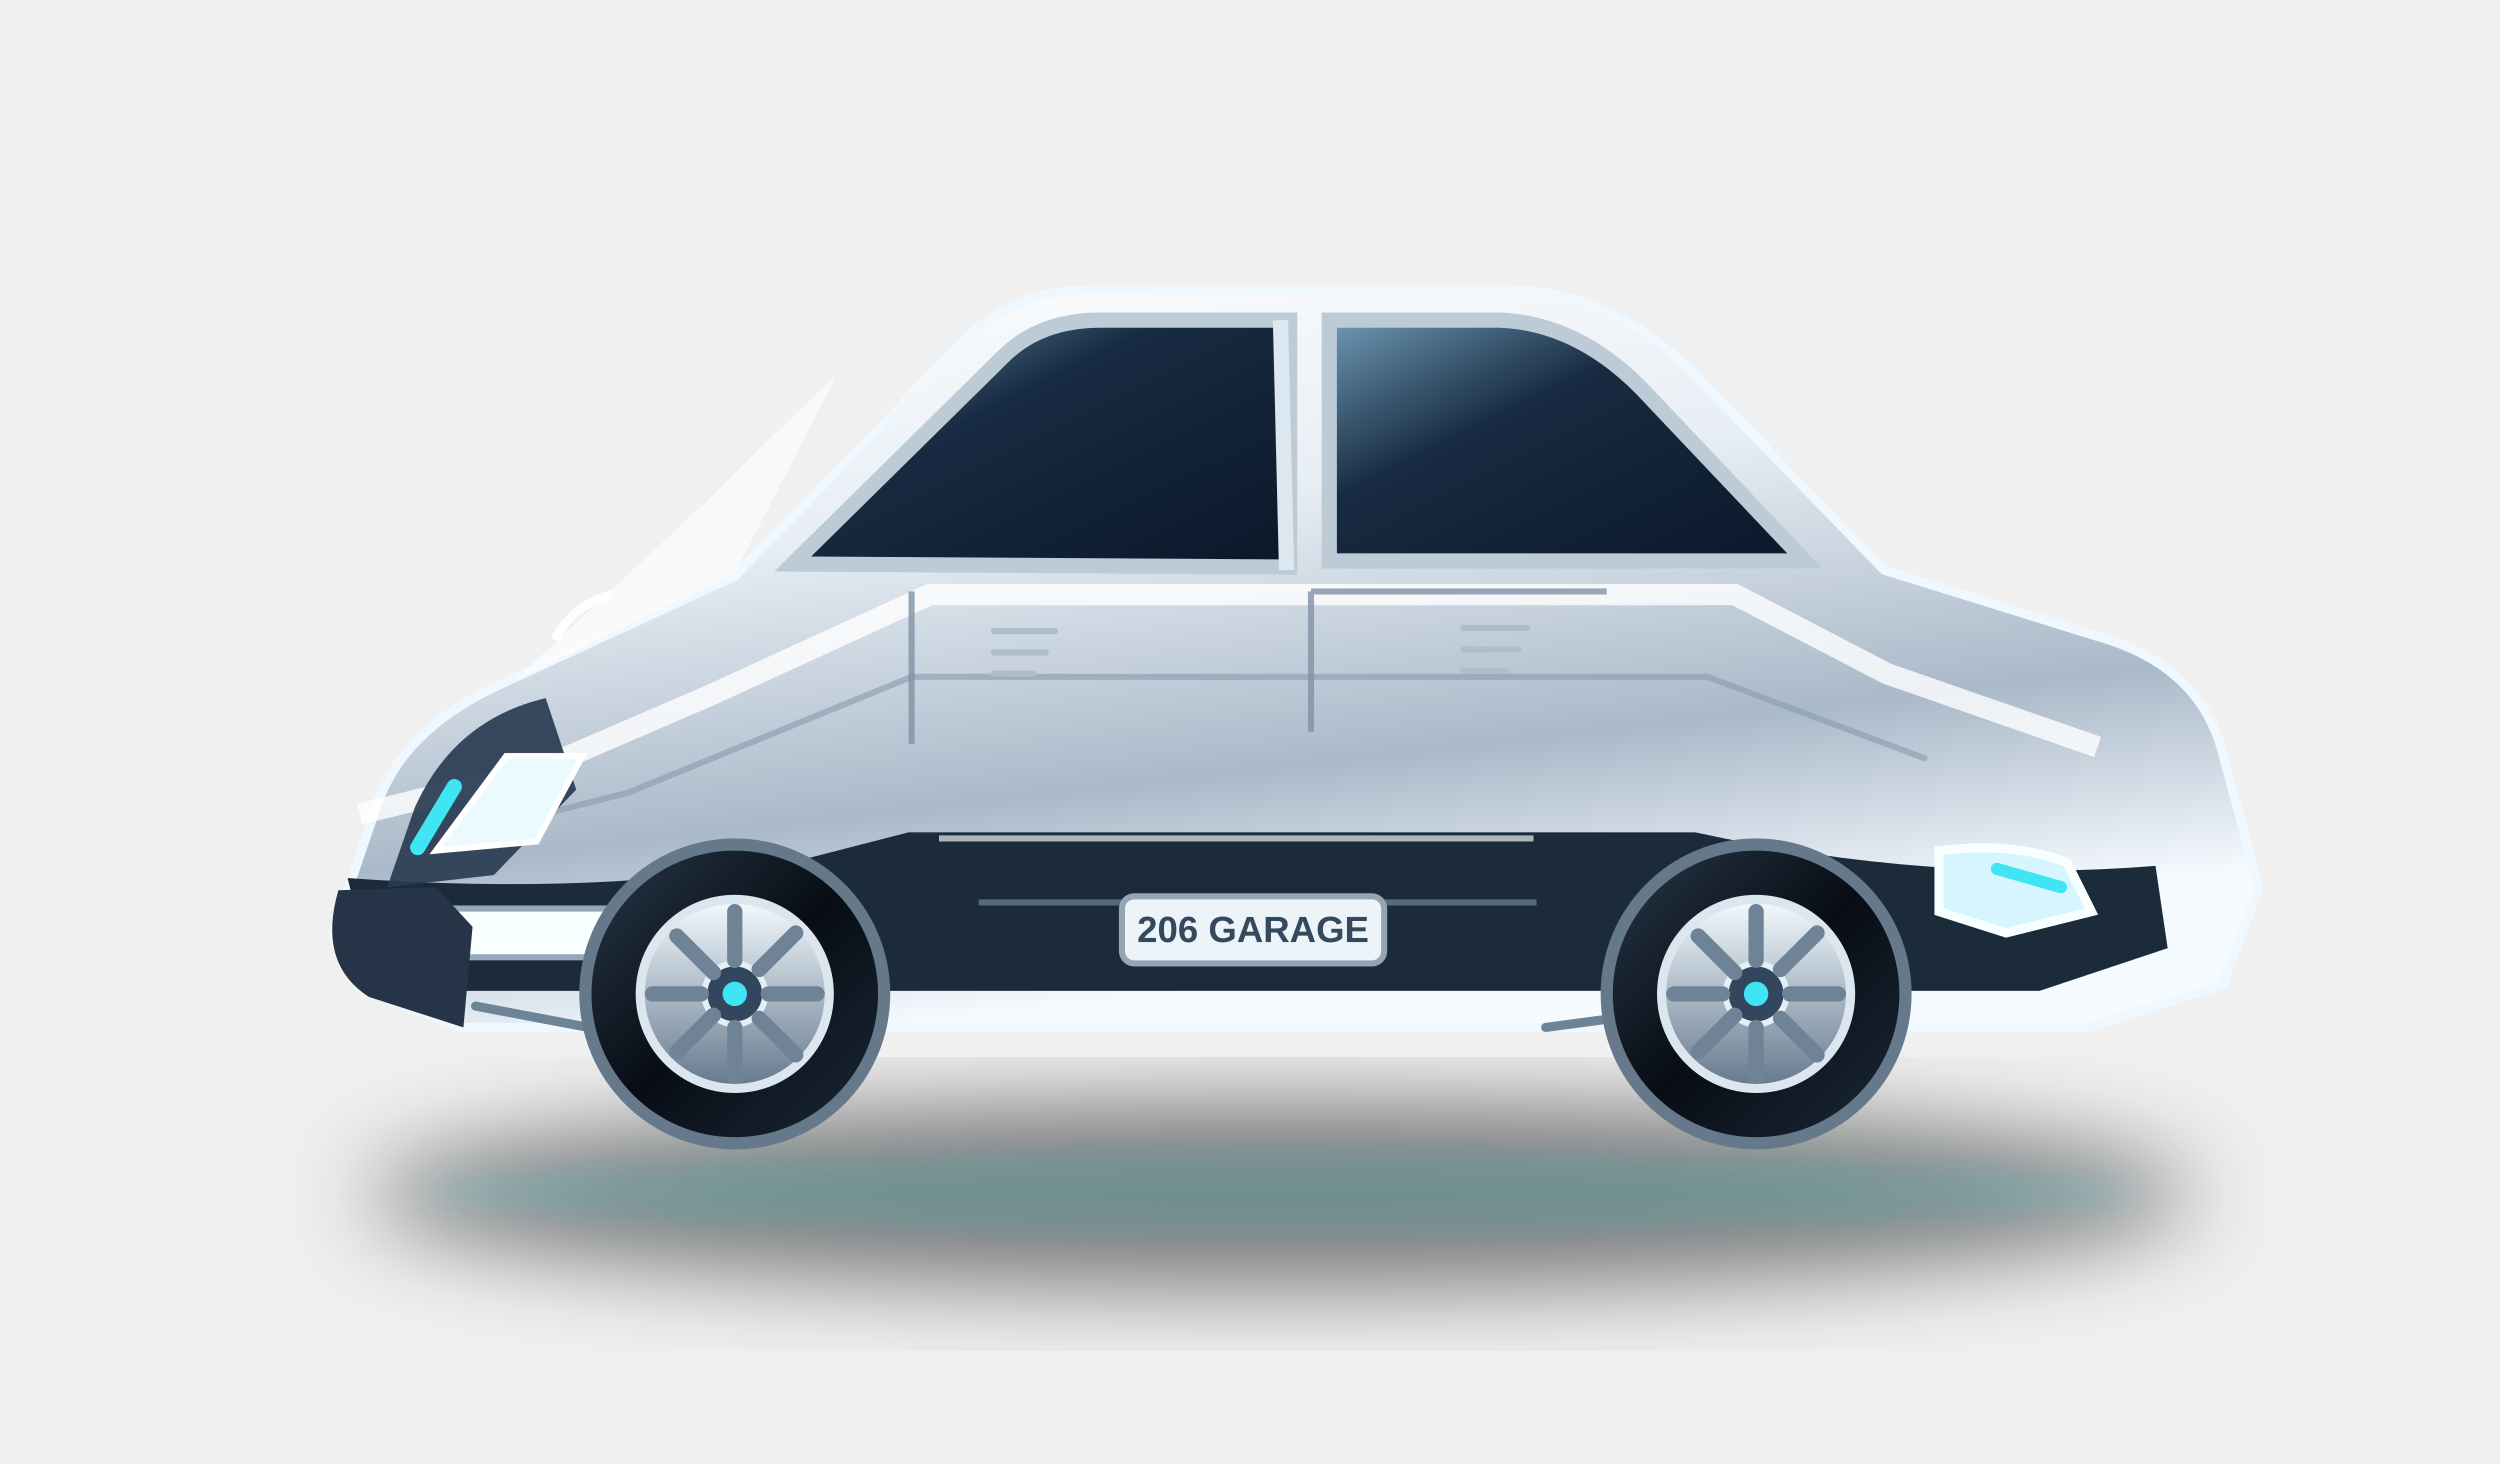
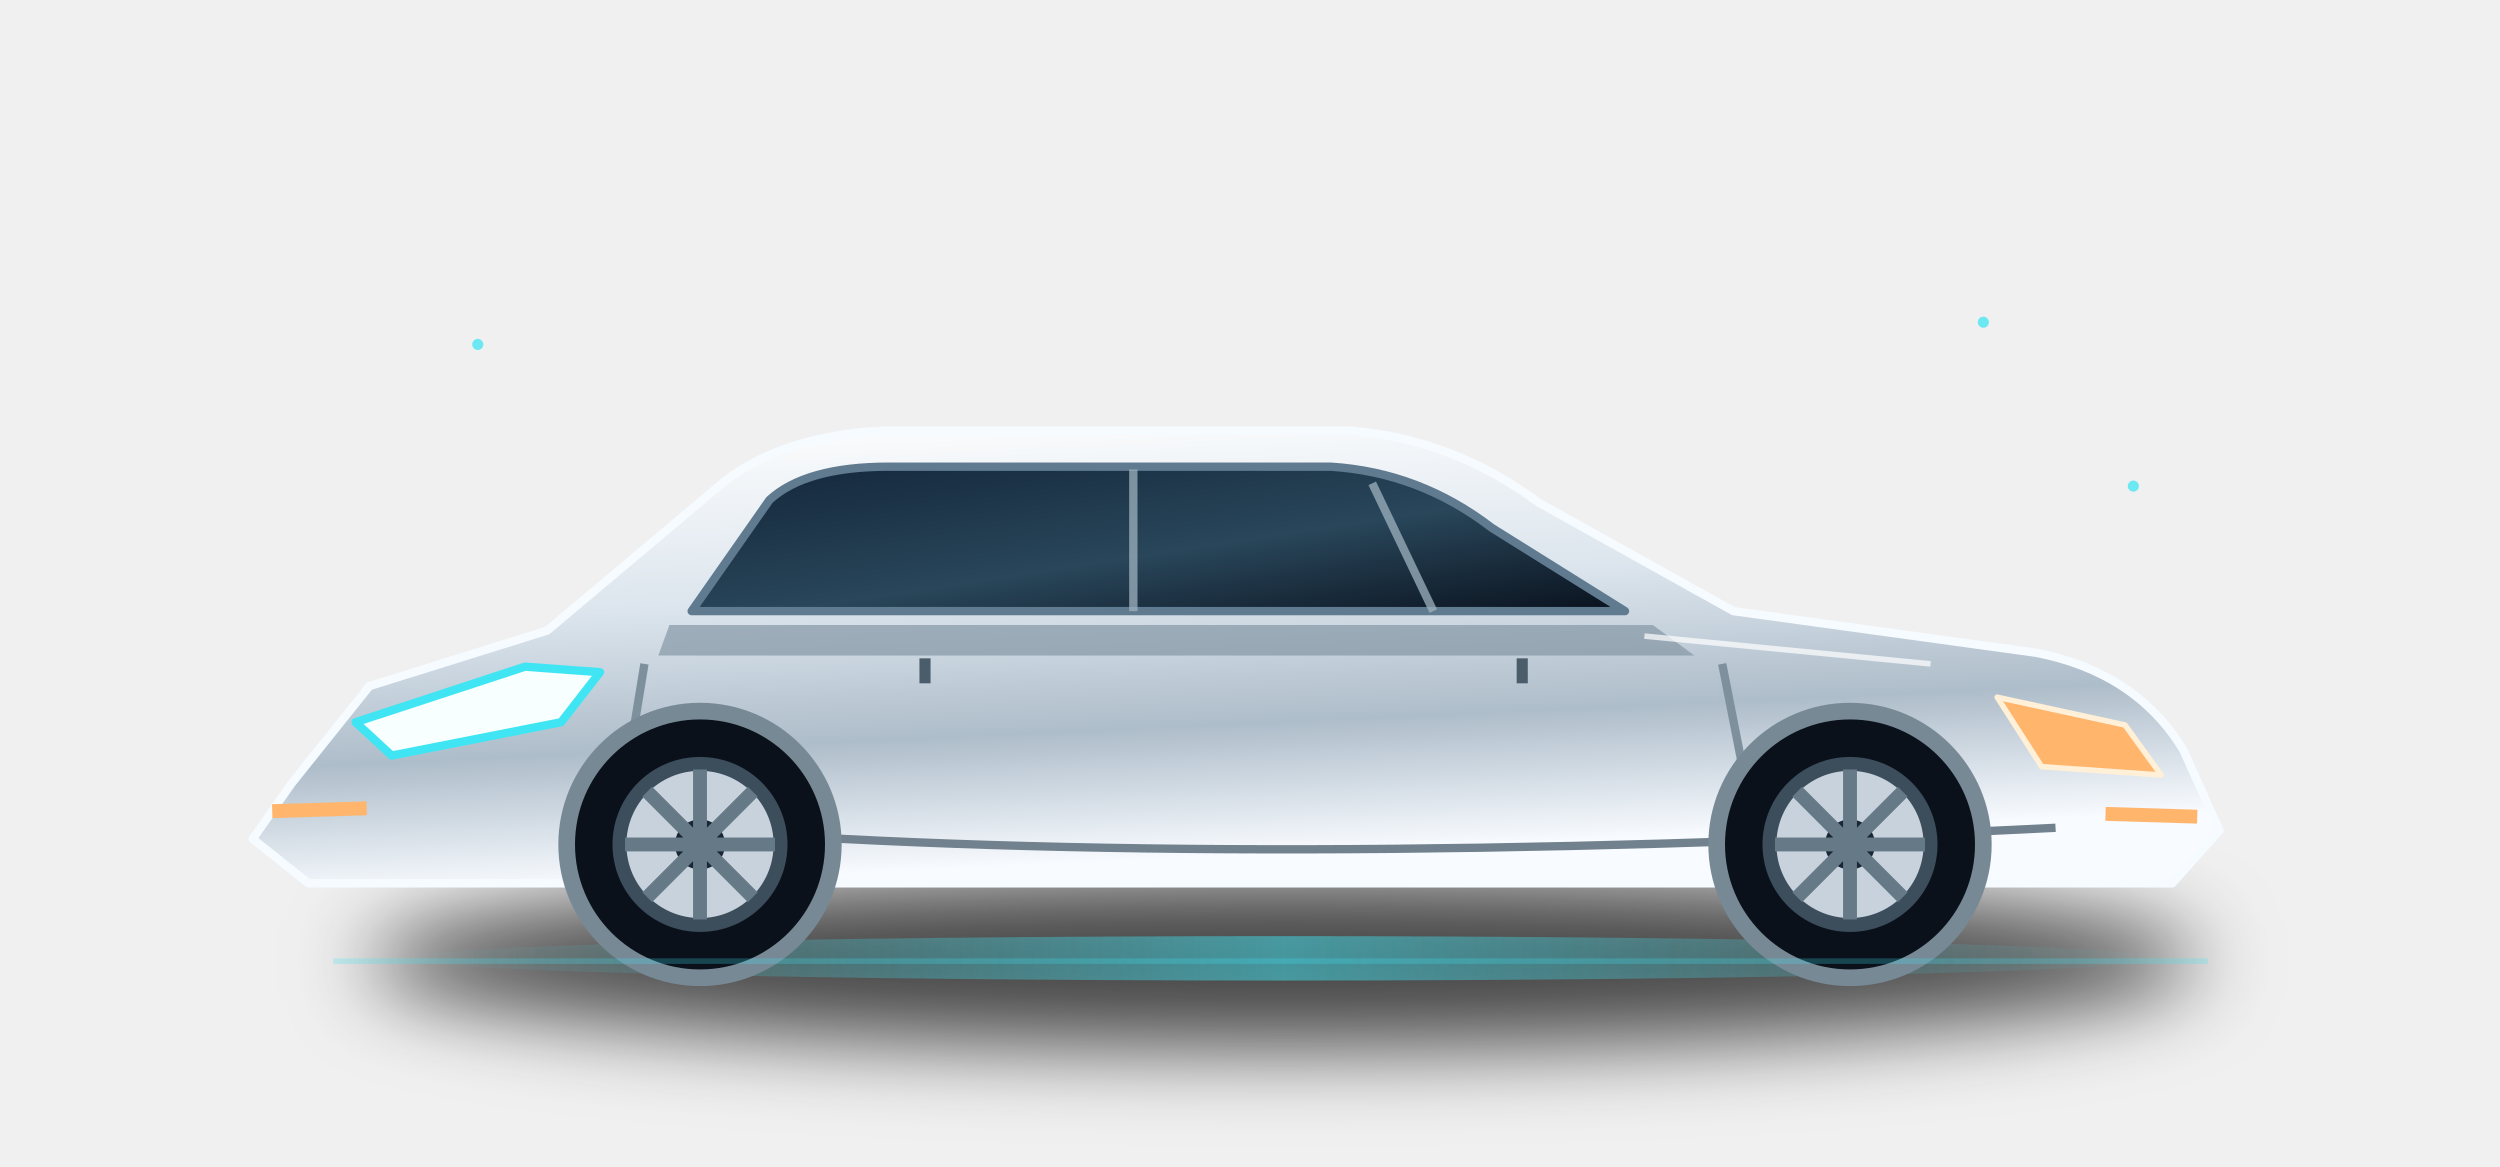
- <svg xmlns="http://www.w3.org/2000/svg" viewBox="0 0 820 480" role="img" aria-labelledby="title desc">
+ <svg xmlns="http://www.w3.org/2000/svg" viewBox="0 0 900 420" role="img" aria-labelledby="title desc">
  <defs>
-     <linearGradient id="body" x1="0" y1="0" x2=".3" y2="1">
+     <linearGradient id="body" x1="0" y1="0" x2="0.2" y2="1">
      <stop stop-color="#fff" />
-       <stop offset=".38" stop-color="#e7eef4" />
-       <stop offset=".73" stop-color="#aab9c9" />
-       <stop offset="1" stop-color="#f6fbff" />
+       <stop offset=".42" stop-color="#dce5ed" />
+       <stop offset=".72" stop-color="#aebdca" />
+       <stop offset="1" stop-color="#f8fbff" />
    </linearGradient>
    <linearGradient id="glass" x1="0" y1="0" x2="1" y2="1">
-       <stop stop-color="#6f99b5" />
-       <stop offset=".38" stop-color="#172b42" />
-       <stop offset="1" stop-color="#0b1729" />
+       <stop stop-color="#13263a" />
+       <stop offset=".55" stop-color="#29465a" />
+       <stop offset="1" stop-color="#09111d" />
    </linearGradient>
-     <linearGradient id="metal" x1="0" y1="0" x2="0" y2="1">
-       <stop stop-color="#f4fbff" />
-       <stop offset="1" stop-color="#64788c" />
+     <linearGradient id="glow" x1="0" y1="0" x2="1" y2="0">
+       <stop stop-color="#40e5f4" stop-opacity="0" />
+       <stop offset=".5" stop-color="#40e5f4" stop-opacity=".75" />
+       <stop offset="1" stop-color="#40e5f4" stop-opacity="0" />
    </linearGradient>
-     <linearGradient id="tyre" x1="0" y1="0" x2="1" y2="1">
-       <stop stop-color="#29394a" />
-       <stop offset=".5" stop-color="#080d15" />
-       <stop offset="1" stop-color="#1c2a39" />
-     </linearGradient>
-     <filter id="shadow" x="-20%" y="-25%" width="140%" height="160%">
+     <filter id="shadow" x="-30%" y="-50%" width="160%" height="220%">
      <feGaussianBlur stdDeviation="15" />
    </filter>
-     <filter id="glow" x="-40%" y="-40%" width="180%" height="180%">
-       <feGaussianBlur stdDeviation="5" />
-     </filter>
  </defs>
-   <ellipse cx="420" cy="392" rx="300" ry="30" fill="#000" opacity=".5" filter="url(#shadow)" />
-   <ellipse cx="420" cy="391" rx="282" ry="13" fill="#40e5f4" opacity=".18" filter="url(#glow)" />
-   <g transform="translate(15 0)">
-     <path d="M94 307 108 266q8-26 40-41l78-36 75-77q16-17 43-17h137q32 1 58 26l64 66 74 23q30 10 37 37l12 44-12 32-44 14H136l-33-13z" fill="url(#body)" stroke="#eff8ff" stroke-width="3" />
-     <path d="m245 185 69-68q12-12 32-12h62v81z" fill="url(#glass)" stroke="#bdcbd7" stroke-width="5" />
-     <path d="M421 105h56q25 1 46 22l54 57H421z" fill="url(#glass)" stroke="#bdcbd7" stroke-width="5" />
-     <path d="m405 105 2 82" stroke="#dce7ef" stroke-width="5" />
-     <path d="M260 122 226 188l-72 35 61-57z" fill="#fff" opacity=".6" />
-     <path d="M103 267 160 253l58-25 72-33h264l50 26 69 24" fill="none" stroke="#fff" stroke-width="7" opacity=".8" />
-     <path d="m120 278 71-18 93-38h261l72 27" fill="none" stroke="#8b9eaf" stroke-width="2" opacity=".65" />
-     <path d="M99 288q83 6 149-6l35-9h258q78 17 151 11l4 27-42 14H138l-33-13z" fill="#1c2b39" />
-     <path d="M117 298h91l-12 16h-71z" fill="#f7ffff" stroke="#94a8b9" stroke-width="2" />
-     <path d="M621 279q25-3 42 4l8 16-28 7-22-7z" fill="#d7f5ff" stroke="#f8ffff" stroke-width="3" />
-     <path d="m640 285 21 6" stroke="#40e5f4" stroke-width="4" stroke-linecap="round" />
-     <path d="M96 292q-7 24 10 35l31 10 3-33-12-13z" fill="#253447" />
-     <path d="m141 330 37 7m314 0 60-8" stroke="#6d8497" stroke-width="3" stroke-linecap="round" />
-     <path d="M284 194v50m131-50v46m0-46h97" fill="none" stroke="#7e92a5" stroke-width="2" opacity=".8" />
-     <path d="M311 207h20m-20 7h17m-17 7h13" stroke="#aebdca" stroke-width="2" stroke-linecap="round" />
-     <path d="M465 206h21m-21 7h18m-18 7h14" stroke="#aebdca" stroke-width="2" stroke-linecap="round" />
-     <g>
-       <circle cx="226" cy="326" r="49" fill="url(#tyre)" stroke="#65798b" stroke-width="4" />
-       <circle cx="226" cy="326" r="31" fill="url(#metal)" stroke="#dce6ee" stroke-width="3" />
-       <circle cx="226" cy="326" r="10" fill="#32475d" stroke="#e4eef5" stroke-width="2" />
-       <g stroke="#6f8397" stroke-width="5" stroke-linecap="round">
-         <path d="M226 299v16m0 22v16M199 326h16m22 0h16M207 307l12 12m15 15 12 12m0-40-12 12m-15 15-12 12" />
-       </g>
-       <circle cx="226" cy="326" r="4" fill="#40e5f4" />
-     </g>
-     <g>
-       <circle cx="561" cy="326" r="49" fill="url(#tyre)" stroke="#65798b" stroke-width="4" />
-       <circle cx="561" cy="326" r="31" fill="url(#metal)" stroke="#dce6ee" stroke-width="3" />
-       <circle cx="561" cy="326" r="10" fill="#32475d" stroke="#e4eef5" stroke-width="2" />
-       <g stroke="#6f8397" stroke-width="5" stroke-linecap="round">
-         <path d="M561 299v16m0 22v16M534 326h16m22 0h16M542 307l12 12m15 15 12 12m0-40-12 12m-15 15-12 12" />
-       </g>
-       <circle cx="561" cy="326" r="4" fill="#40e5f4" />
-     </g>
-     <path d="M164 229q-30 7-43 36l-9 26 35-4 27-28z" fill="#293c51" opacity=".92" />
-     <path d="M151 248 128 279l33-3 15-28z" fill="#eafaff" stroke="#fff" stroke-width="2" />
-     <path d="M134 258 122 278" stroke="#40e5f4" stroke-width="5" stroke-linecap="round" />
-     <path d="M293 275h195" stroke="#faffff" stroke-width="2" opacity=".65" />
-     <path d="M306 296h183" stroke="#64798d" stroke-width="2" opacity=".8" />
-     <rect x="353" y="294" width="86" height="22" rx="4" fill="#edf4f9" stroke="#95a5b3" stroke-width="2" />
-     <text x="396" y="309" text-anchor="middle" font-size="12" font-family="Arial,sans-serif" fill="#34495d" font-weight="700">206 GARAGE</text>
-     <path d="M186 195q-13 3-19 15" fill="none" stroke="#fff" stroke-width="3" opacity=".9" />
+   <ellipse cx="462" cy="346" rx="330" ry="31" fill="#000" opacity=".7" filter="url(#shadow)" />
+   <ellipse cx="462" cy="345" rx="315" ry="8" fill="url(#glow)" opacity=".65" />
+   <g stroke-linejoin="round">
+     <path d="M105 282 133 247 197 227 260 174Q281 157 318 155L486 155Q523 158 554 181L624 220 733 235Q769 242 786 270L799 299 782 318 111 318 91 302Z" fill="url(#body)" stroke="#f6fbff" stroke-width="3" />
+     <path d="M277 180Q290 168 320 168L479 168Q511 170 537 190L585 220 249 220Z" fill="url(#glass)" stroke="#607b90" stroke-width="3" />
+     <path d="M408 169 408 220M494 174 516 220" stroke="#9eb1bf" stroke-width="3" opacity=".75" />
+     <path d="M241 225 595 225 610 236 237 236Z" fill="#7f929f" opacity=".65" />
+     <path d="M128 260 189 240 216 242 202 260 141 272Z" fill="#f8ffff" stroke="#40e5f4" stroke-width="3" />
+     <path d="M719 251 765 261 778 279 735 276Z" fill="#ffb56c" stroke="#fff0d7" stroke-width="2" />
+     <path d="M232 239 222 300M620 239 632 300" stroke="#7f909d" stroke-width="3" />
+     <path d="M333 237 333 246M548 237 548 246" stroke="#4b5d6b" stroke-width="4" />
+     <path d="M98 292 132 291M758 293 791 294" stroke="#ffb56c" stroke-width="5" />
+     <path d="M255 299Q445 313 740 298" fill="none" stroke="#71818d" stroke-width="3" />
+     <path d="M592 229 695 239" stroke="#fff" stroke-width="2" opacity=".7" />
+     <rect x="661" y="278" width="34" height="7" rx="3" fill="#172431" />
+     <circle cx="252" cy="304" r="48" fill="#0a111b" stroke="#788996" stroke-width="6" />
+     <circle cx="252" cy="304" r="29" fill="#c7d2dc" stroke="#3c4d5c" stroke-width="5" />
+     <circle cx="252" cy="304" r="9" fill="#182635" />
+     <path d="M252 277V331M225 304H279M233 285 271 323M271 285 233 323" stroke="#657987" stroke-width="5" />
+     <circle cx="666" cy="304" r="48" fill="#0a111b" stroke="#788996" stroke-width="6" />
+     <circle cx="666" cy="304" r="29" fill="#c7d2dc" stroke="#3c4d5c" stroke-width="5" />
+     <circle cx="666" cy="304" r="9" fill="#182635" />
+     <path d="M666 277V331M639 304H693M647 285 685 323M685 285 647 323" stroke="#657987" stroke-width="5" />
+   </g>
+   <path d="M120 346H795" stroke="#40e5f4" stroke-opacity=".25" stroke-width="2" />
+   <g fill="#40e5f4" opacity=".75">
+     <circle cx="172" cy="124" r="2" />
+     <circle cx="714" cy="116" r="2" />
+     <circle cx="768" cy="175" r="2" />
  </g>
</svg>
